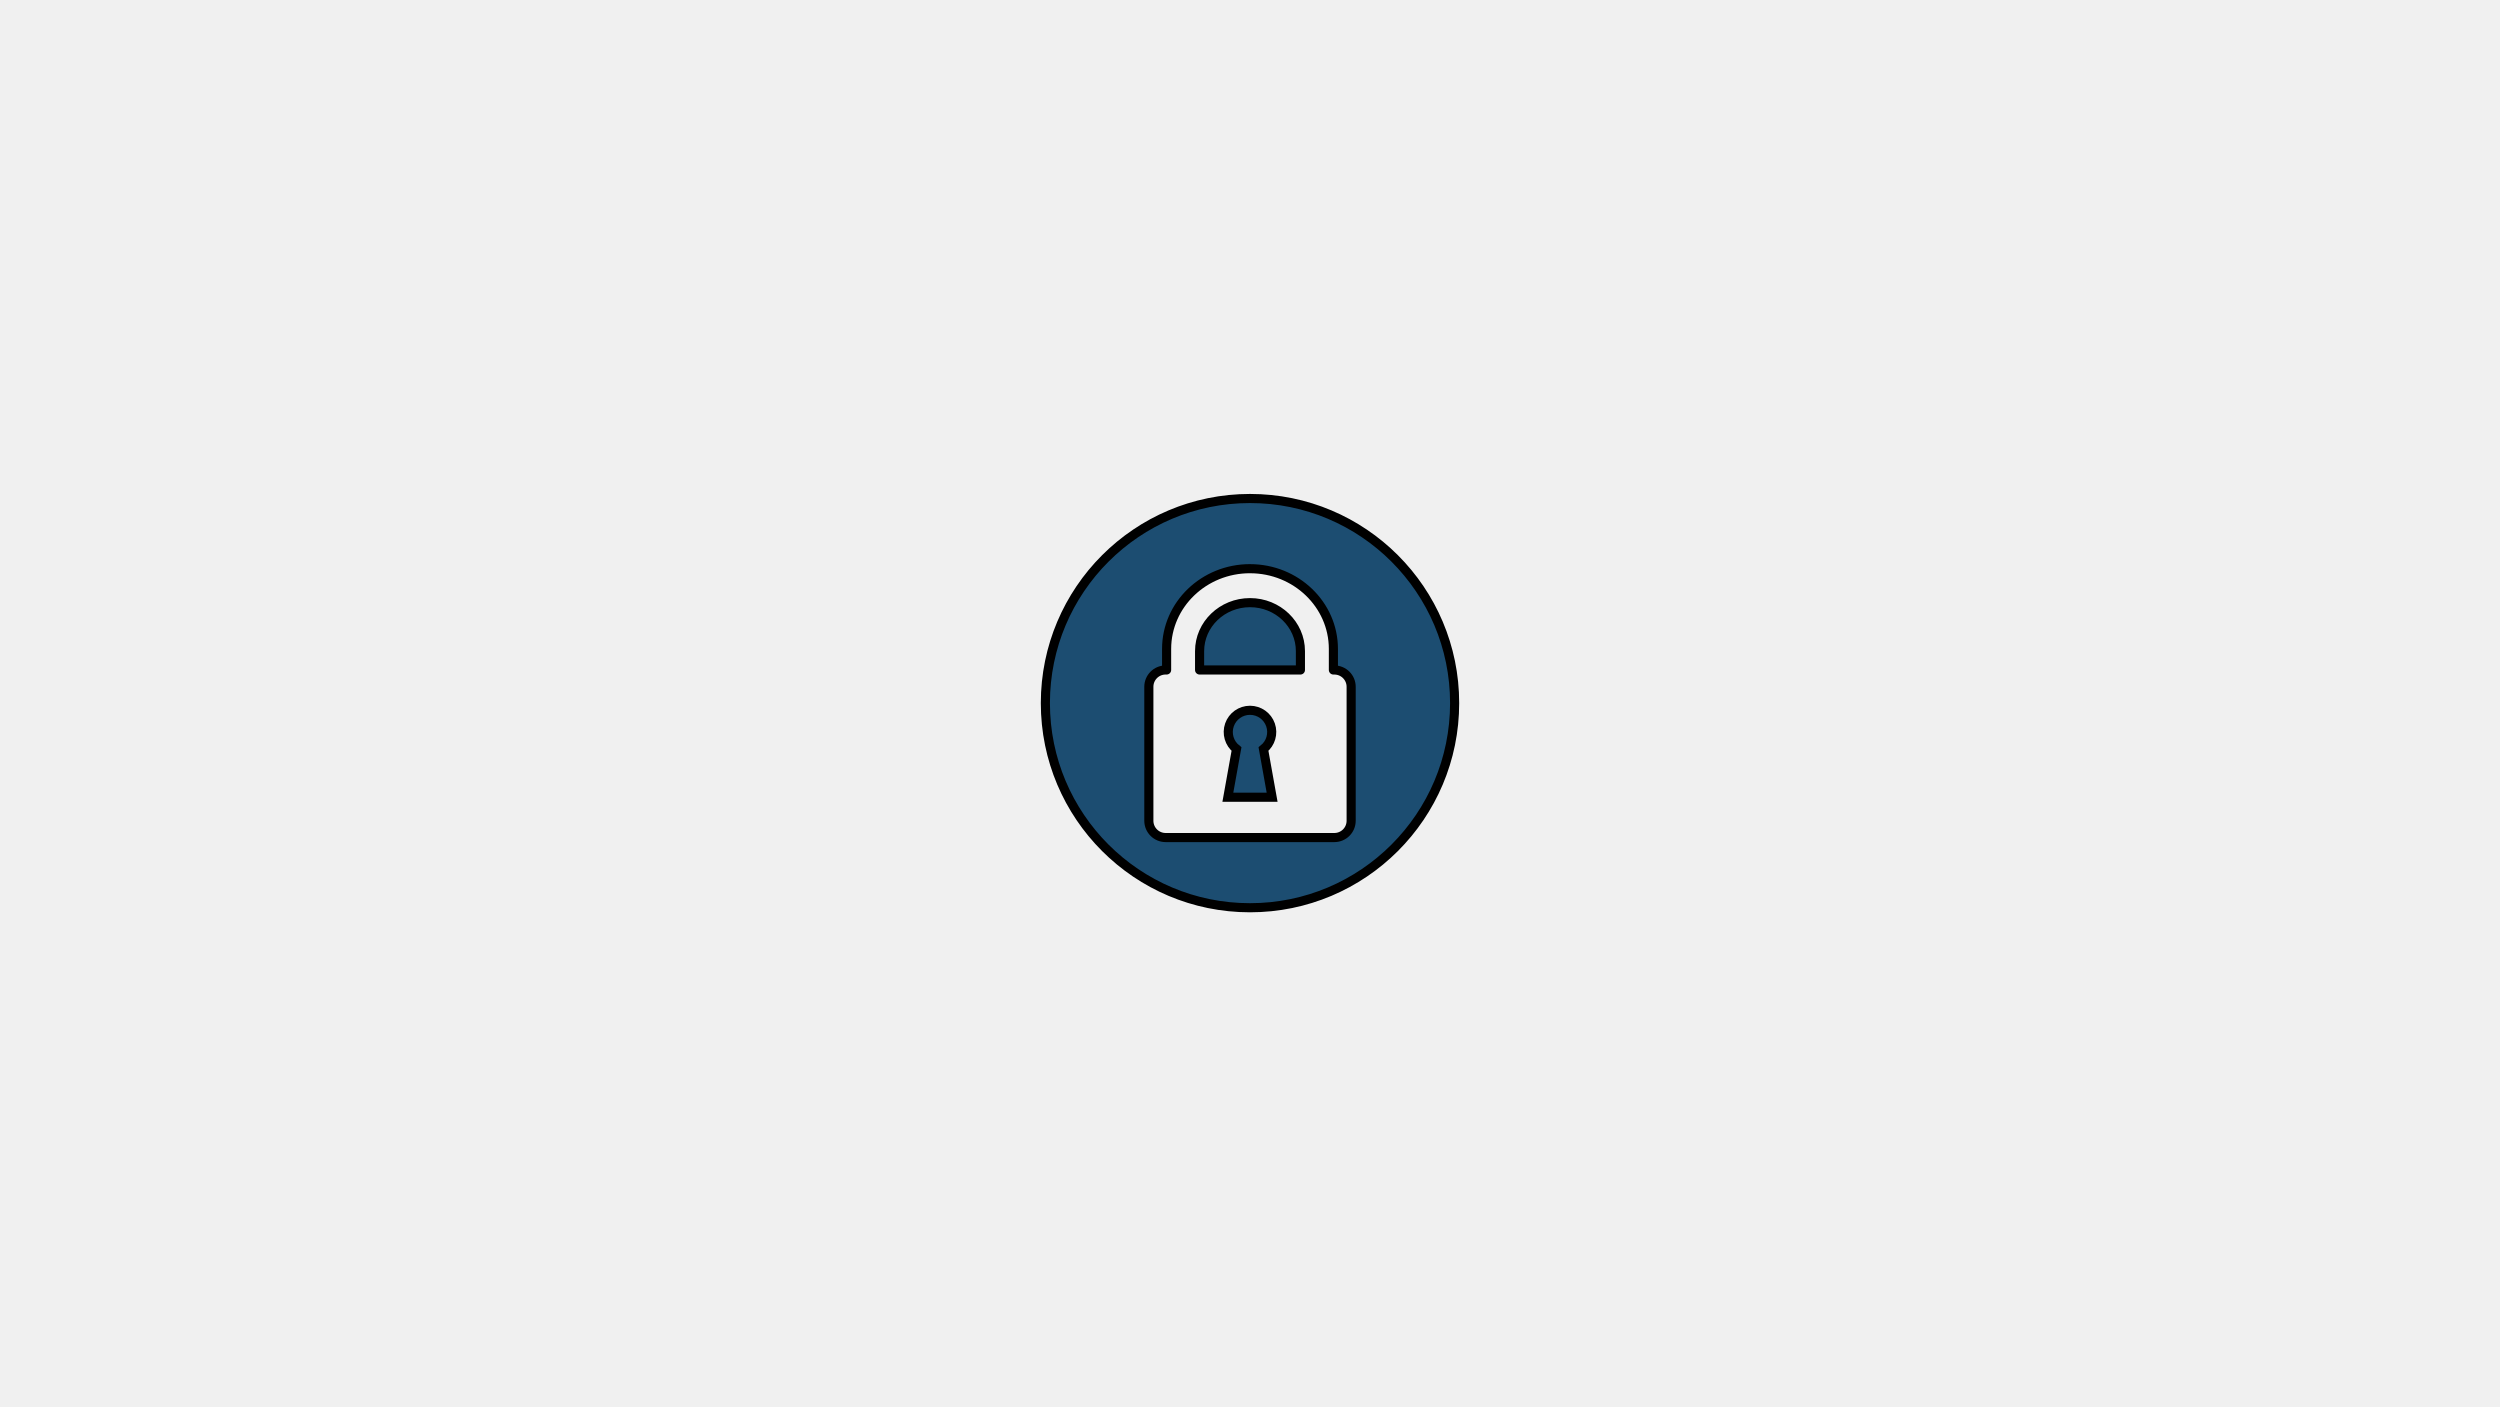
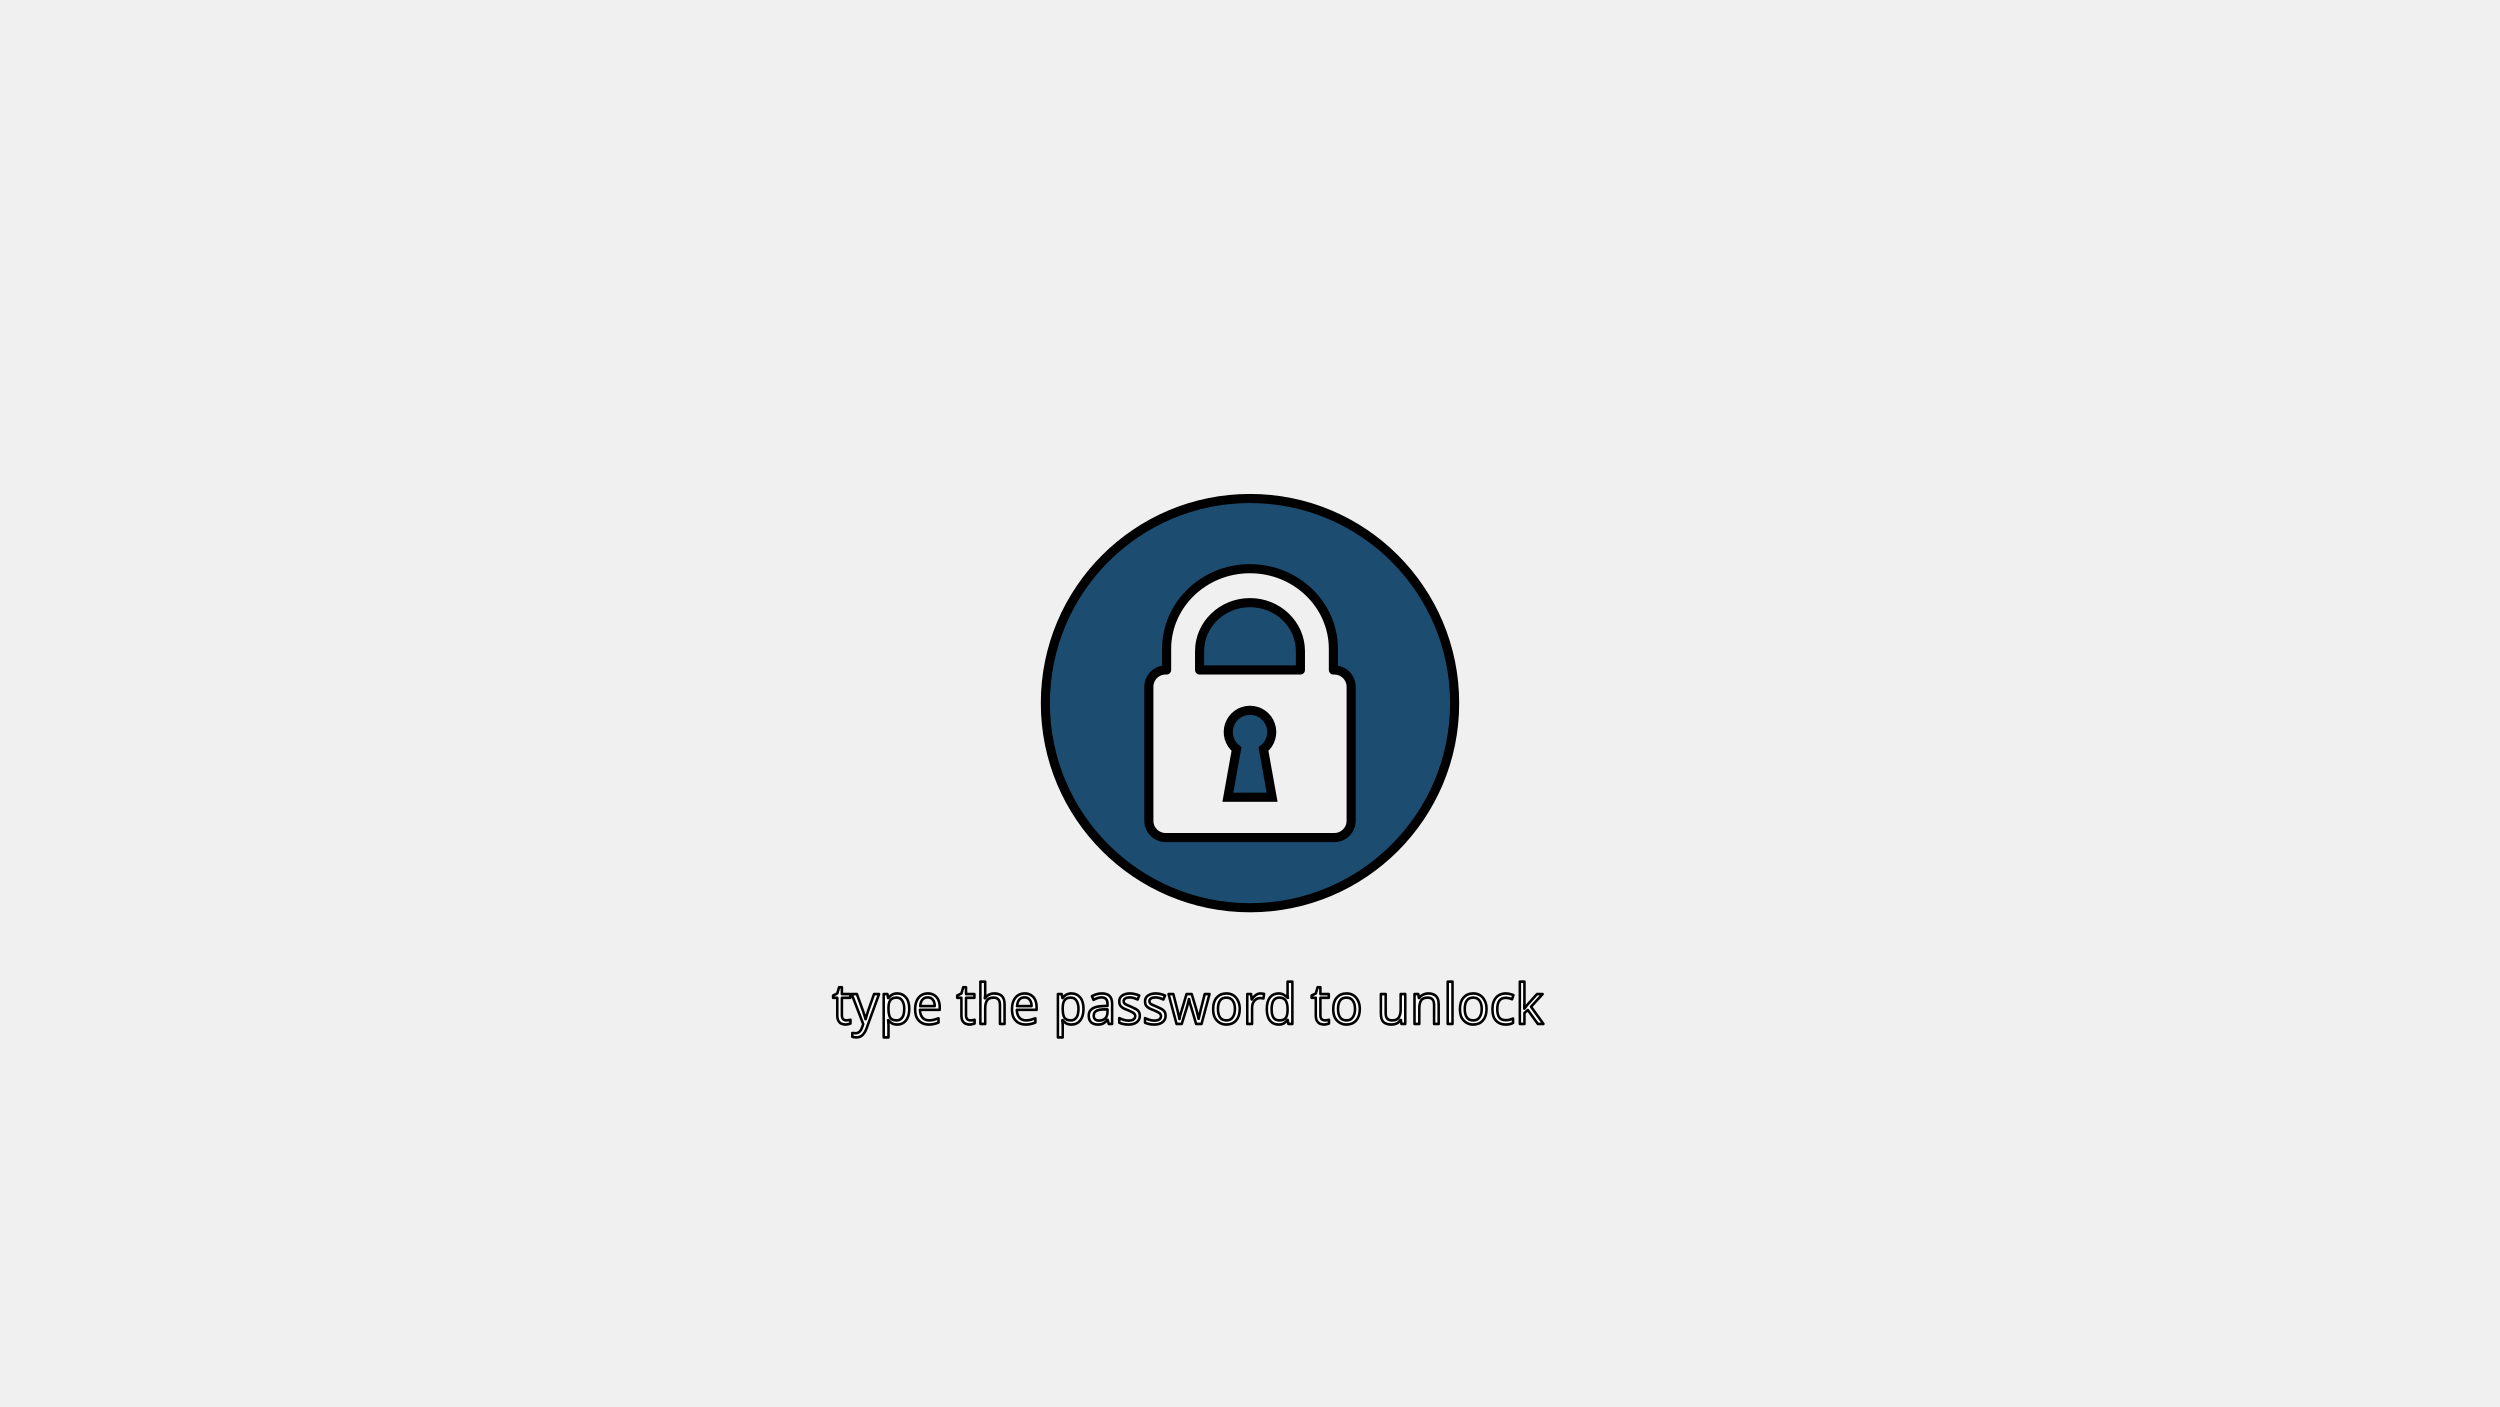
<svg xmlns="http://www.w3.org/2000/svg" width="192mm" height="108mm" viewBox="0 0 192 108" version="1.1" id="svg1" xml:space="preserve">
  <defs id="defs1" />
  <g id="layer1" transform="translate(66.29459,-9.986026)">
    <path id="path3" style="fill:#1c4d71;fill-opacity:1;stroke:#000000;stroke-width:0.7;stroke-linecap:round;stroke-linejoin:round;stroke-miterlimit:9.2;stroke-opacity:1" d="M 29.705,48.271 A 15.715,15.715 0 0 0 13.99,63.986 15.715,15.715 0 0 0 29.705,79.701 15.715,15.715 0 0 0 45.421,63.986 15.715,15.715 0 0 0 29.705,48.271 Z m 0,5.391 c 3.537,0 6.405,2.759 6.405,6.162 v 1.617 h 0.074 a 1.29,1.29 0 0 1 1.29,1.29 V 73.02 a 1.29,1.29 0 0 1 -1.29,1.29 H 23.227 A 1.29,1.29 0 0 1 21.937,73.02 V 62.73 a 1.29,1.29 0 0 1 1.29,-1.29 h 0.074 v -1.617 c 0,-3.403 2.867,-6.162 6.405,-6.162 z m 0,2.607 c -2.138,0 -3.871,1.668 -3.871,3.725 h -3.25e-4 v 1.447 h 7.744 v -1.447 c 0,-2.057 -1.734,-3.725 -3.872,-3.725 z" />
    <path fill="#ffffff" d="m 30.741,67.514 a 1.669,1.669 0 1 0 -2.072,0 l -0.664,3.699 h 3.399 z" id="path2" style="fill:#1c4d71;fill-opacity:1;stroke:#000000;stroke-width:0.7;stroke-opacity:1" />
    <rect style="fill:none;fill-opacity:0;stroke:none;stroke-width:1.217;stroke-linecap:round;stroke-linejoin:round;stroke-miterlimit:9.2;stroke-opacity:1" id="rect3" width="192" height="108" x="-66.295" y="9.986" />
+     <text xml:space="preserve" style="font-size:4.202px;font-family:'Latin Modern Roman';-inkscape-font-specification:'Latin Modern Roman, ';text-align:start;writing-mode:lr-tb;direction:ltr;text-anchor:start;fill:#ffffff;stroke:#000000;stroke-width:0.2;stroke-linecap:round;stroke-linejoin:round;stroke-miterlimit:9.2" x="-2.417" y="87.03" id="text1" transform="scale(0.9820419,1.018287)">
+       <tspan id="tspan1" style="font-style:normal;font-variant:normal;font-weight:normal;font-stretch:normal;font-family:'Arial Black';-inkscape-font-specification:'Arial Black, ';fill:#ffffff;stroke:#000000;stroke-width:0.2" x="-2.417" y="87.03">type the password to unlock</tspan>
+     </text>
  </g>
</svg>
